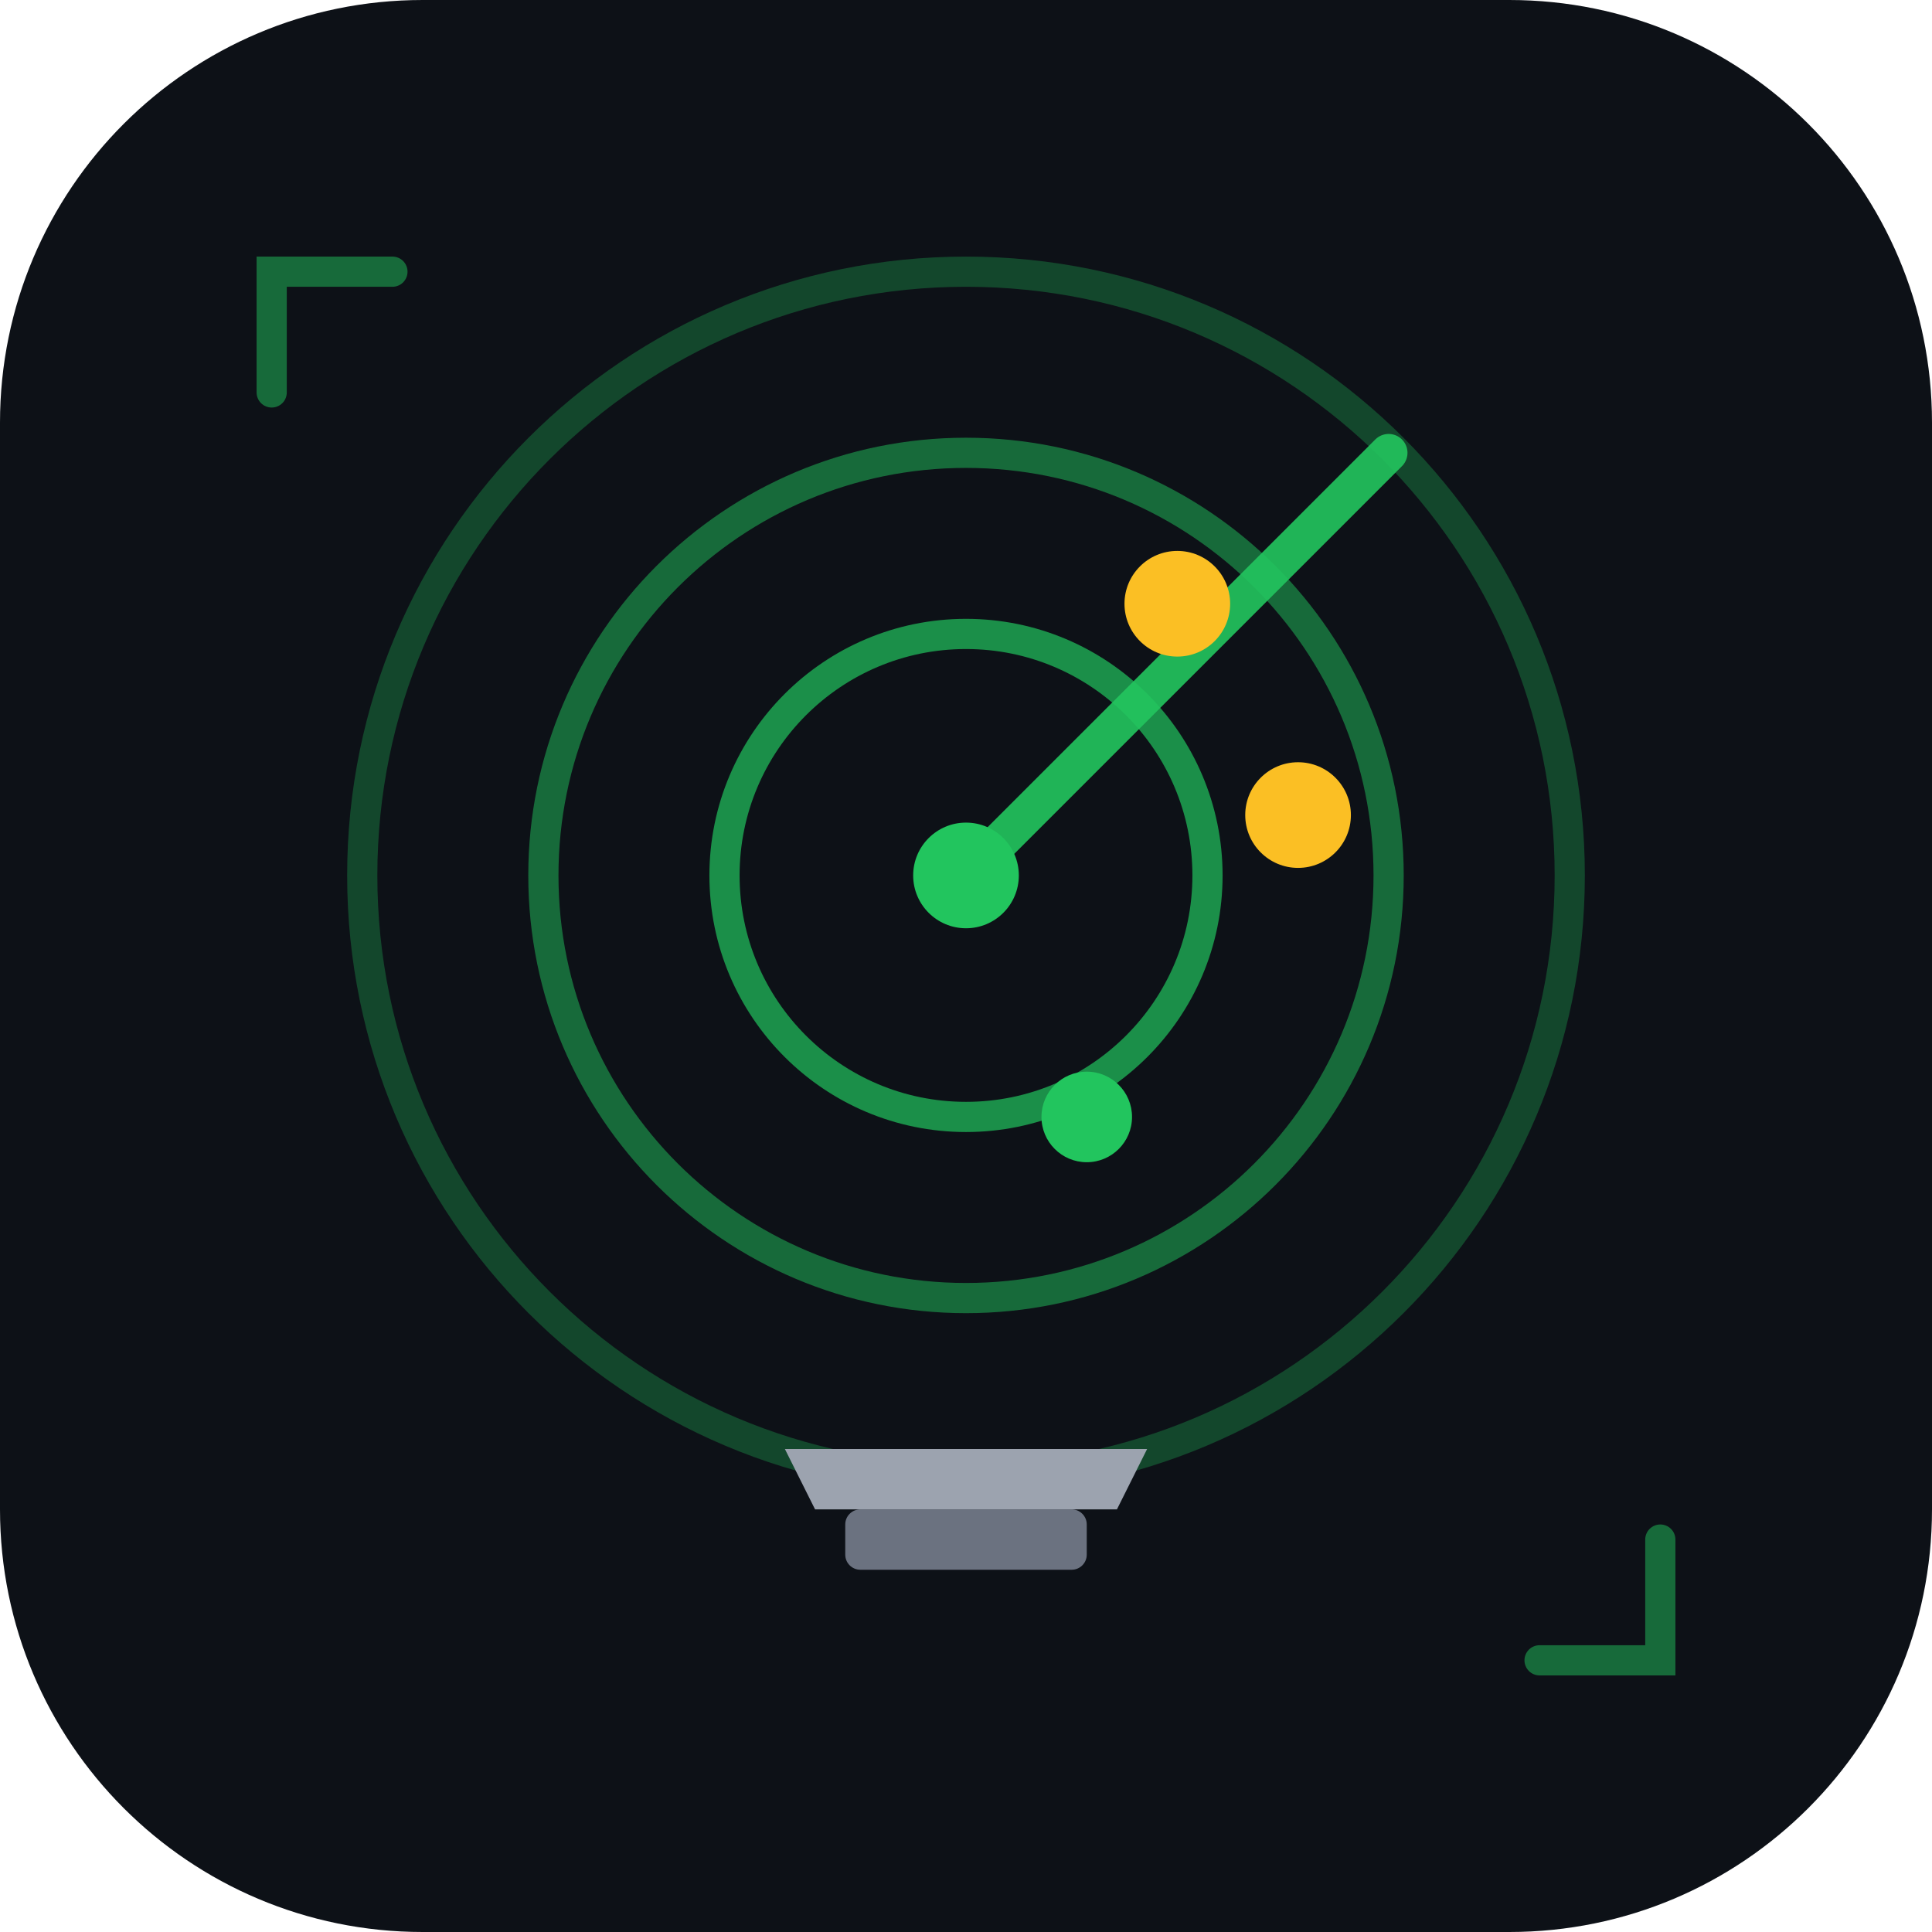
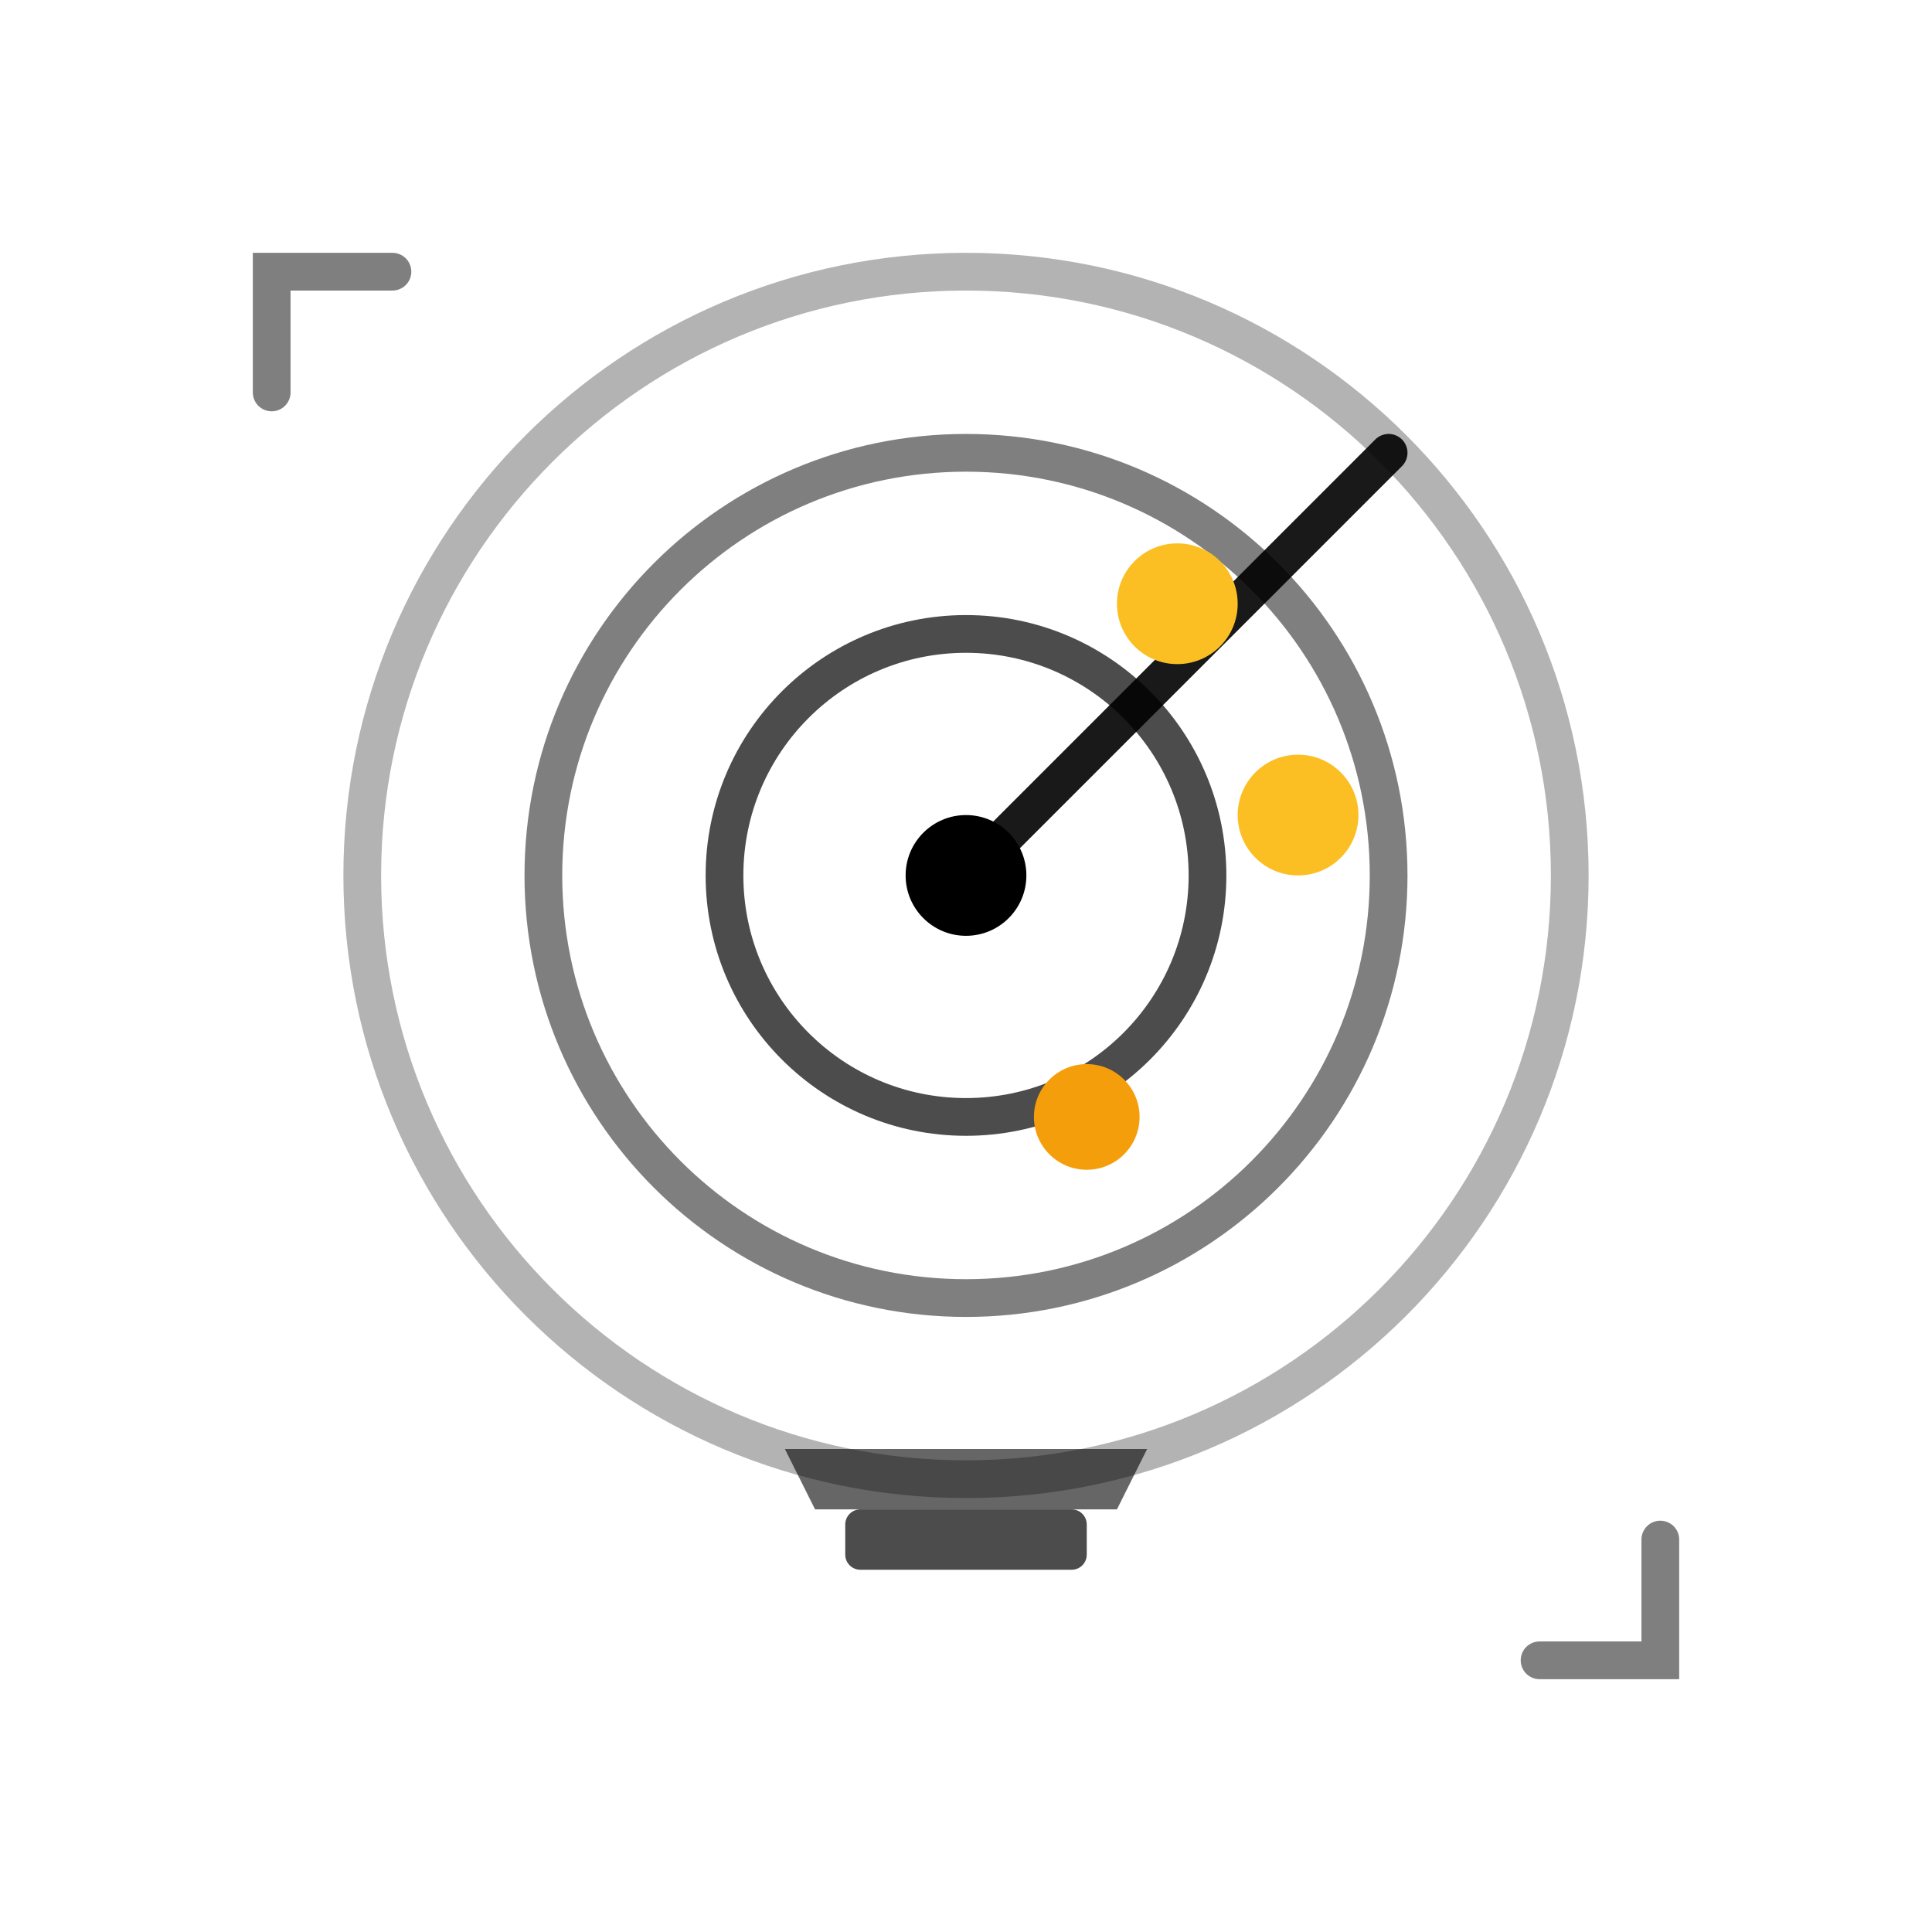
<svg xmlns="http://www.w3.org/2000/svg" width="128" height="128" viewBox="0 0 128 128" fill="none">
-   <rect width="128" height="128" rx="28" fill="#0d1117" />
-   <circle cx="64" cy="58" r="40" stroke="#22c55e" stroke-width="2" stroke-opacity="0.3" fill="none" />
-   <circle cx="64" cy="58" r="28" stroke="#22c55e" stroke-width="2" stroke-opacity="0.5" fill="none" />
-   <circle cx="64" cy="58" r="16" stroke="#22c55e" stroke-width="2" stroke-opacity="0.7" fill="none" />
-   <line x1="64" y1="58" x2="92" y2="30" stroke="#22c55e" stroke-width="2.5" stroke-linecap="round" opacity="0.9" />
-   <circle cx="78" cy="40" r="3.5" fill="#fbbf24" />
-   <circle cx="86" cy="54" r="3.5" fill="#fbbf24" />
-   <circle cx="72" cy="74" r="3" fill="#22c55e" />
-   <circle cx="64" cy="58" r="3.5" fill="#22c55e" />
-   <rect x="56" y="100" width="16" height="4" rx="1" fill="#6b7280" />
-   <path d="M 52 96 L 76 96 L 74 100 L 54 100 Z" fill="#9ca3af" />
-   <path d="M 18 26 L 18 18 L 26 18" stroke="#22c55e" stroke-width="2" stroke-opacity="0.5" stroke-linecap="round" fill="none" />
-   <path d="M 102 110 L 110 110 L 110 102" stroke="#22c55e" stroke-width="2" stroke-opacity="0.5" stroke-linecap="round" fill="none" />
+   <circle cx="64" cy="58" r="40" stroke="currentColor" stroke-width="2.5" stroke-opacity="0.3" fill="none" />
+   <circle cx="64" cy="58" r="28" stroke="currentColor" stroke-width="2.5" stroke-opacity="0.5" fill="none" />
+   <circle cx="64" cy="58" r="16" stroke="currentColor" stroke-width="2.5" stroke-opacity="0.7" fill="none" />
+   <line x1="64" y1="58" x2="92" y2="30" stroke="currentColor" stroke-width="2.5" stroke-linecap="round" opacity="0.9" />
+   <circle cx="78" cy="40" r="4" fill="#fbbf24" />
+   <circle cx="86" cy="54" r="4" fill="#fbbf24" />
+   <circle cx="72" cy="74" r="3.5" fill="#f59e0b" />
+   <circle cx="64" cy="58" r="4" fill="currentColor" />
+   <rect x="56" y="100" width="16" height="4" rx="1" fill="currentColor" opacity="0.7" />
+   <path d="M 52 96 L 76 96 L 74 100 L 54 100 Z" fill="currentColor" opacity="0.6" />
+   <path d="M 18 26 L 18 18 L 26 18" stroke="currentColor" stroke-width="2.5" stroke-opacity="0.5" stroke-linecap="round" fill="none" />
+   <path d="M 102 110 L 110 110 L 110 102" stroke="currentColor" stroke-width="2.5" stroke-opacity="0.5" stroke-linecap="round" fill="none" />
</svg>
